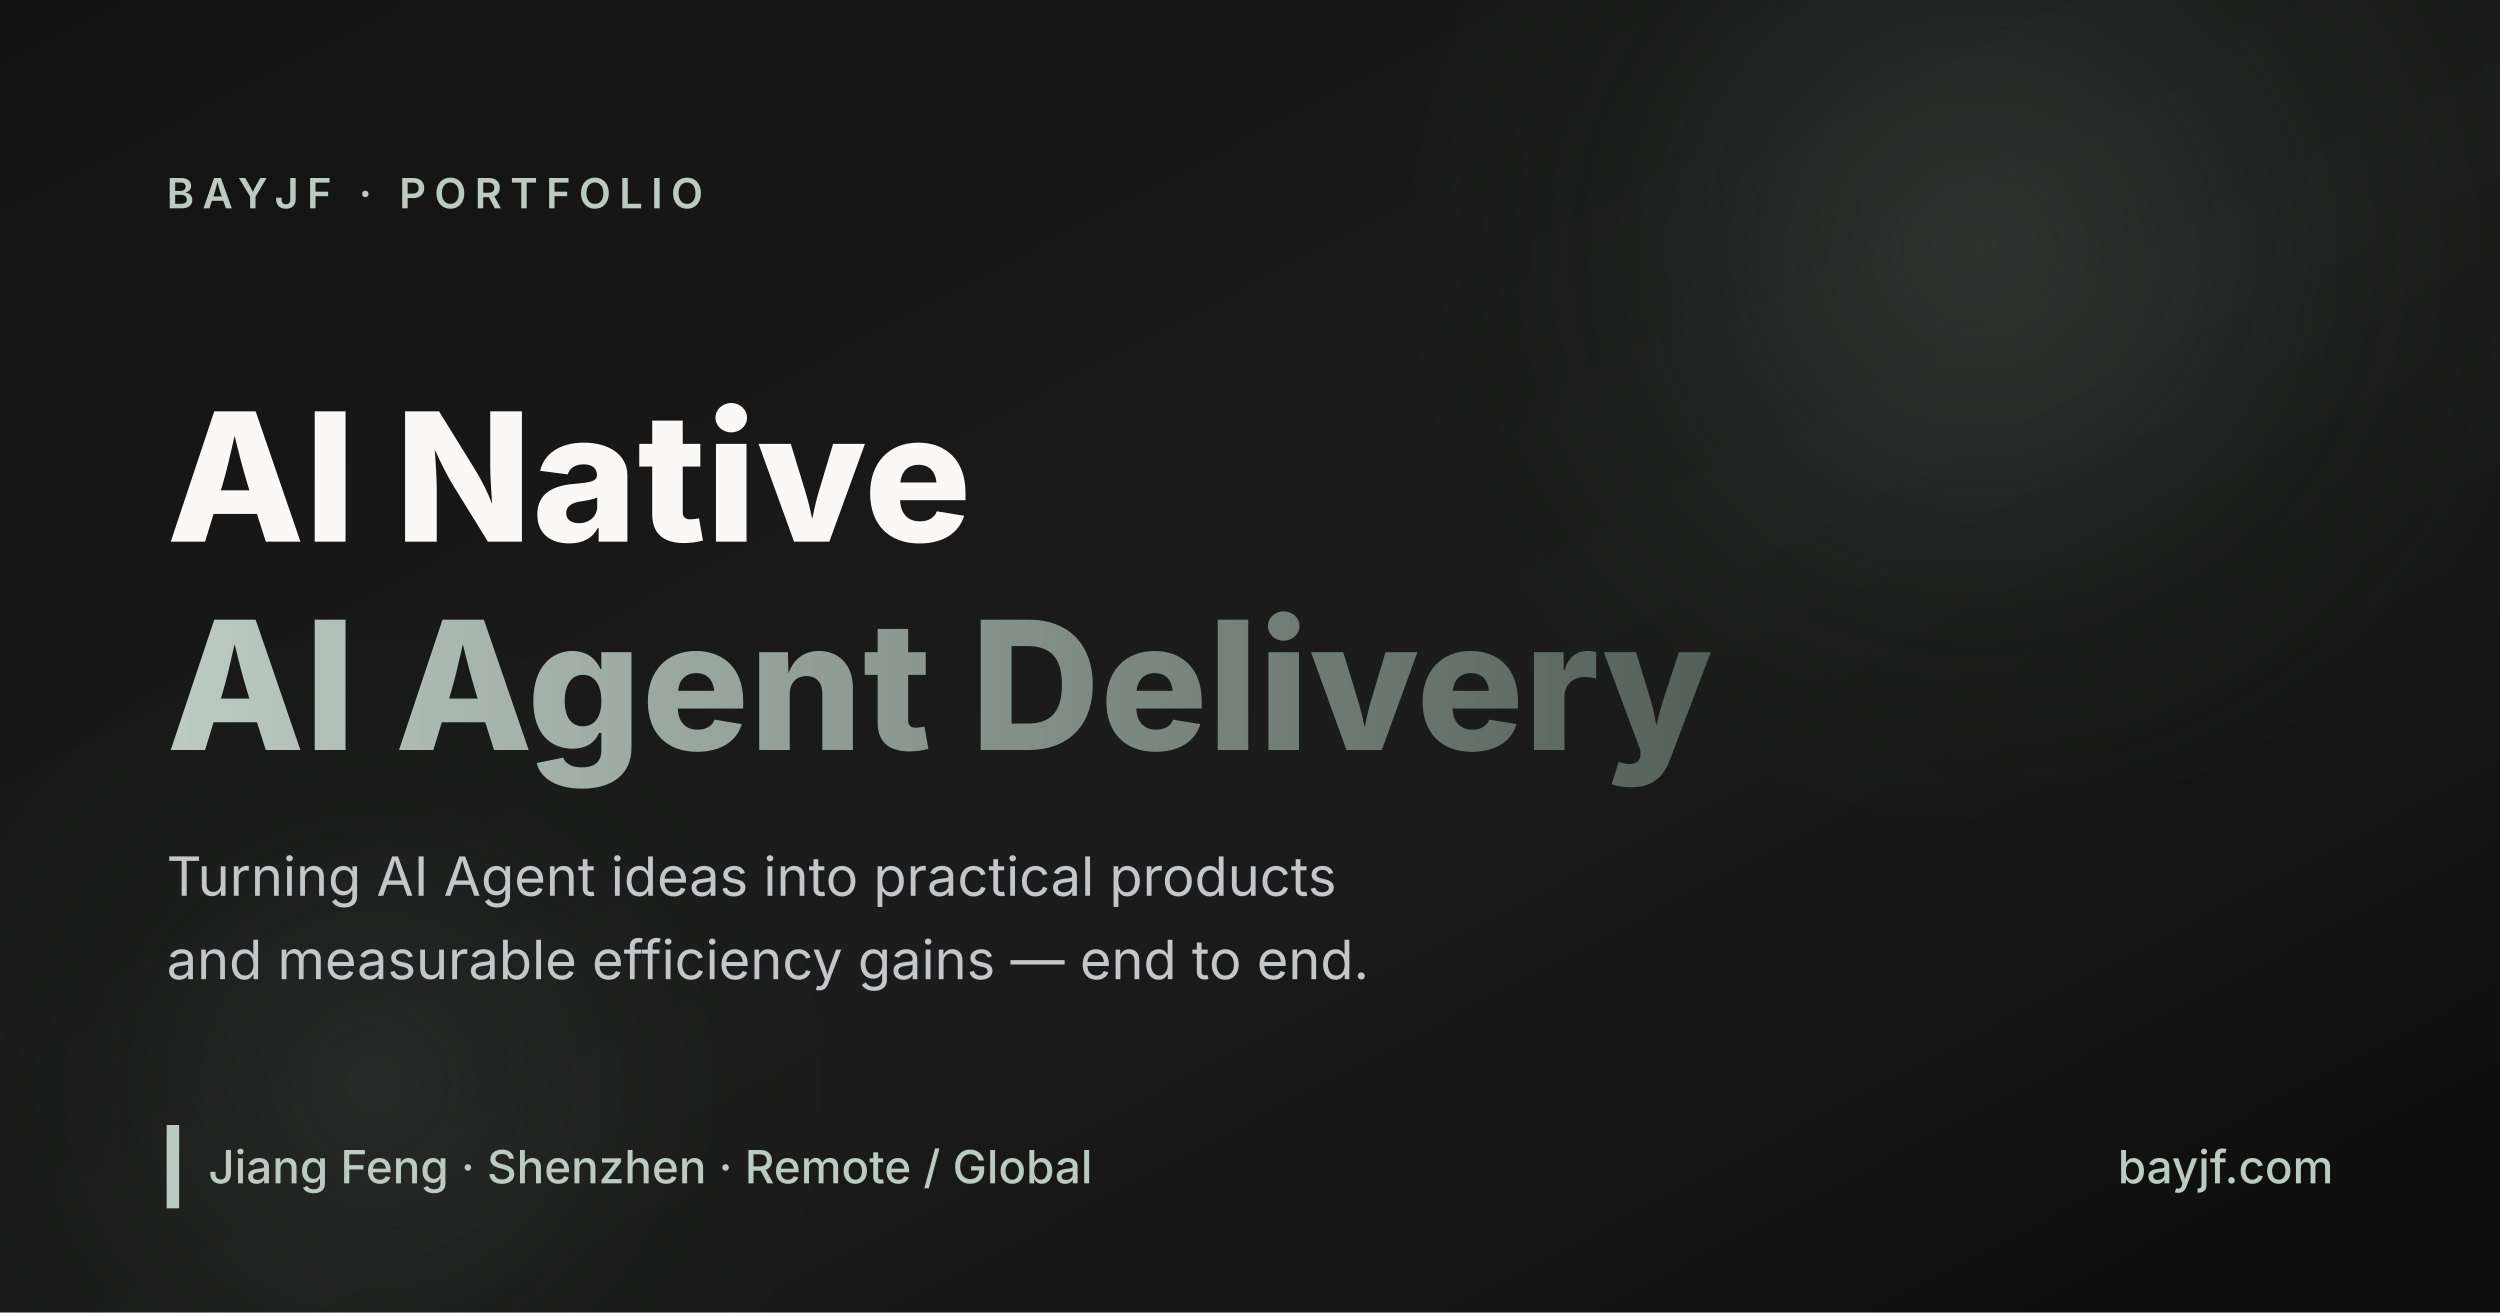
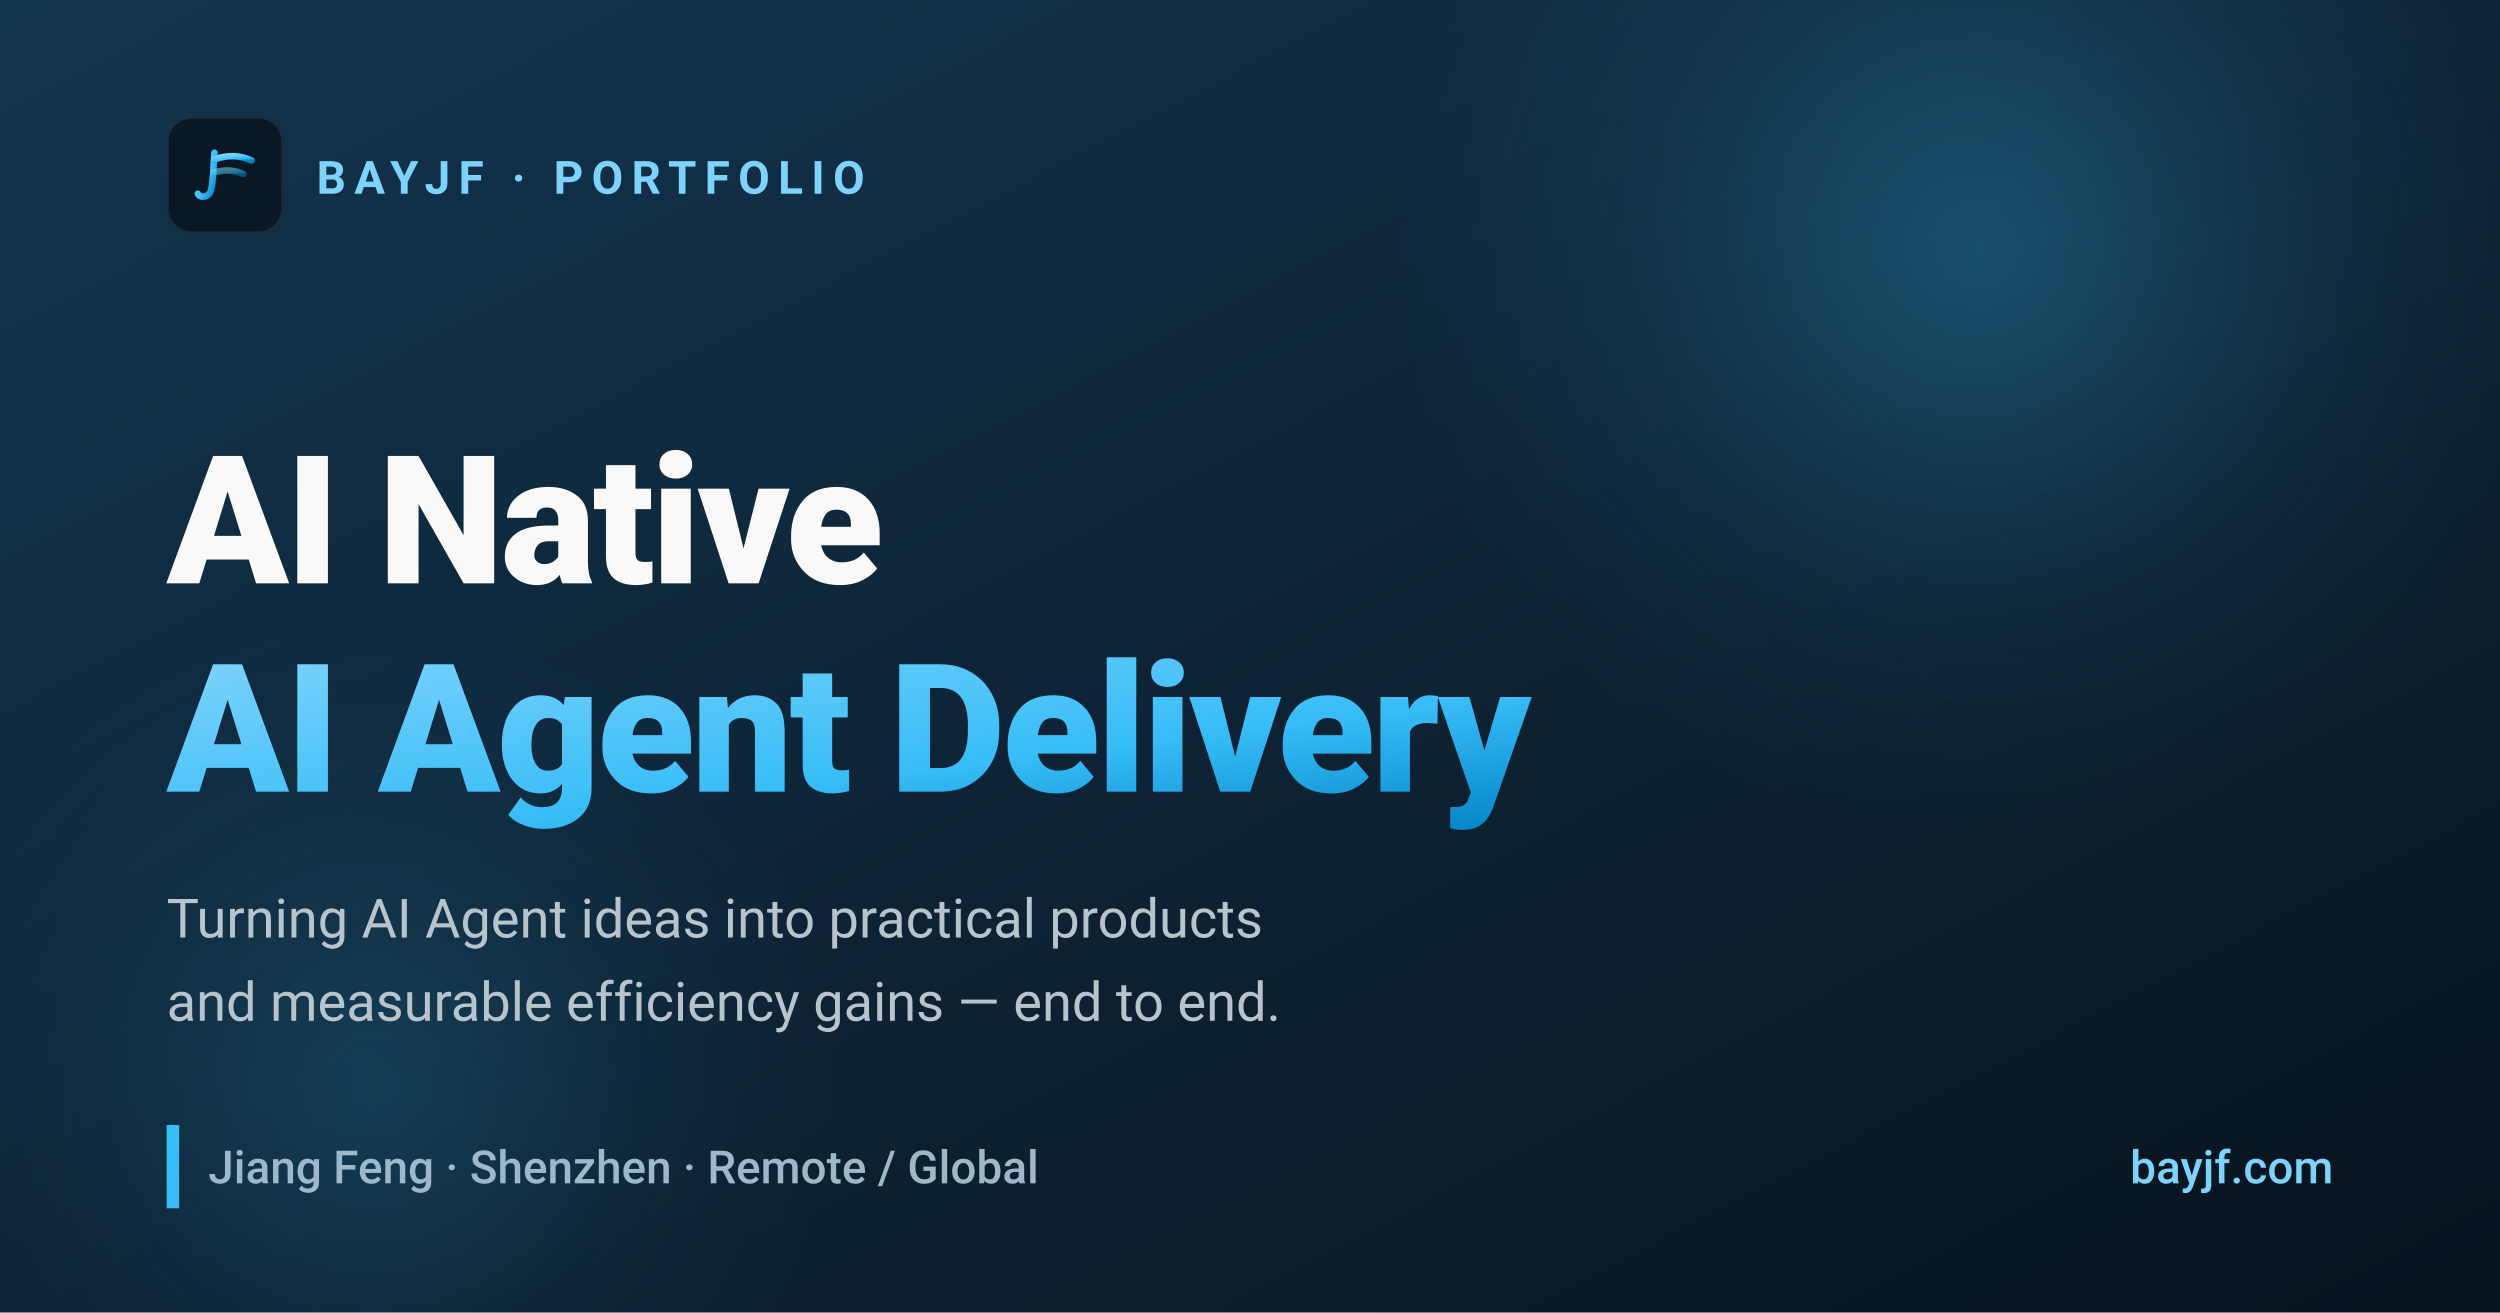
<svg xmlns="http://www.w3.org/2000/svg" width="1200" height="630" viewBox="0 0 1200 630" role="img" aria-label="BayJF — AI Native Developer · AI Agent Delivery">
  <defs>
    <linearGradient id="bg" x1="0" y1="0" x2="1" y2="1">
-       <stop offset="0%" stop-color="#121212" />
-       <stop offset="55%" stop-color="#1b1c1b" />
-       <stop offset="100%" stop-color="#0c0c0c" />
+       <stop offset="0%" stop-color="#12354f" />
+       <stop offset="55%" stop-color="#0d2233" />
+       <stop offset="100%" stop-color="#08131d" />
    </linearGradient>
-     <linearGradient id="accent" x1="0" y1="0" x2="1" y2="0">
-       <stop offset="0%" stop-color="#bbcac2" />
-       <stop offset="100%" stop-color="#54615b" />
+     <linearGradient id="bayInk" x1="0" y1="0" x2="1" y2="1">
+       <stop offset="0%" stop-color="#7dd3fc" />
+       <stop offset="60%" stop-color="#38bdf8" />
+       <stop offset="100%" stop-color="#0284c7" />
    </linearGradient>
    <radialGradient id="glow" cx="50%" cy="50%" r="50%">
-       <stop offset="0%" stop-color="#54615b" stop-opacity="0.35" />
-       <stop offset="60%" stop-color="#54615b" stop-opacity="0.08" />
-       <stop offset="100%" stop-color="#54615b" stop-opacity="0" />
+       <stop offset="0%" stop-color="#38bdf8" stop-opacity="0.28" />
+       <stop offset="60%" stop-color="#38bdf8" stop-opacity="0.07" />
+       <stop offset="100%" stop-color="#38bdf8" stop-opacity="0" />
    </radialGradient>
  </defs>
  <rect width="1200" height="630" fill="url(#bg)" />
  <circle cx="950" cy="120" r="280" fill="url(#glow)" />
  <circle cx="180" cy="520" r="220" fill="url(#glow)" opacity="0.6" />
-   <text x="80" y="100" font-family="Montserrat, Inter, sans-serif" font-size="20" font-weight="600" letter-spacing="4" fill="#bbcac2">BAYJF · PORTFOLIO</text>
-   <text x="80" y="260" font-family="Montserrat, Inter, sans-serif" font-size="86" font-weight="800" fill="#fbf9f7">AI Native</text>
-   <text x="80" y="360" font-family="Montserrat, Inter, sans-serif" font-size="86" font-weight="800" fill="url(#accent)">AI Agent Delivery</text>
-   <text x="80" y="430" font-family="Inter, sans-serif" font-size="26" font-weight="400" fill="#c4c7c7">Turning AI Agent ideas into practical products</text>
-   <text x="80" y="470" font-family="Inter, sans-serif" font-size="26" font-weight="400" fill="#c4c7c7">and measurable efficiency gains — end to end.</text>
-   <rect x="80" y="540" width="6" height="40" fill="#bbcac2" />
-   <text x="100" y="568" font-family="Inter, sans-serif" font-size="22" font-weight="500" fill="#bbcac2">Jiang Feng · Shenzhen · Remote / Global</text>
-   <text x="1120" y="568" text-anchor="end" font-family="Inter, sans-serif" font-size="22" font-weight="500" fill="#bbcac2">bayjf.com</text>
+   <g transform="translate(80, 56)">
+     <rect width="56" height="56" rx="12" fill="#0a1826" />
+     <rect x="0.5" y="0.5" width="55" height="55" rx="11.5" fill="none" stroke="#ffffff" stroke-opacity="0.08" />
+     <g transform="translate(10, 10) scale(1.125)" fill="none" stroke="url(#bayInk)" stroke-width="2.8" stroke-linecap="round">
+       <path d="M11.5 6.5 C 11 13, 11 19, 10 22.6 C 9.2 25.4, 5.6 26.2, 4.4 24" />
+       <path d="M11.3 9.5 C 16.5 7.3, 22.5 7.5, 27.3 9.8" />
+       <path d="M11.2 15 C 15.5 13.6, 20 13.8, 23.8 15.6" opacity="0.55" />
+     </g>
+     <text x="72" y="37" font-family="ui-sans-serif, system-ui, -apple-system, 'Segoe UI', Roboto, sans-serif" font-size="22" font-weight="600" letter-spacing="4" fill="#7dd3fc">BAYJF · PORTFOLIO</text>
+   </g>
+   <text x="80" y="280" font-family="ui-sans-serif, system-ui, -apple-system, 'Segoe UI', Roboto, sans-serif" font-size="86" font-weight="800" letter-spacing="-1.5" fill="#fbf9f7">AI Native</text>
+   <text x="80" y="380" font-family="ui-sans-serif, system-ui, -apple-system, 'Segoe UI', Roboto, sans-serif" font-size="86" font-weight="800" letter-spacing="-1.5" fill="url(#bayInk)">AI Agent Delivery</text>
+   <text x="80" y="450" font-family="ui-sans-serif, system-ui, -apple-system, 'Segoe UI', Roboto, sans-serif" font-size="26" font-weight="400" fill="#b8c4cc">Turning AI Agent ideas into practical products</text>
+   <text x="80" y="490" font-family="ui-sans-serif, system-ui, -apple-system, 'Segoe UI', Roboto, sans-serif" font-size="26" font-weight="400" fill="#b8c4cc">and measurable efficiency gains — end to end.</text>
+   <rect x="80" y="540" width="6" height="40" fill="#38bdf8" />
+   <text x="100" y="568" font-family="ui-sans-serif, system-ui, -apple-system, 'Segoe UI', Roboto, sans-serif" font-size="22" font-weight="500" fill="#9db9c9">Jiang Feng · Shenzhen · Remote / Global</text>
+   <text x="1120" y="568" text-anchor="end" font-family="ui-sans-serif, system-ui, -apple-system, 'Segoe UI', Roboto, sans-serif" font-size="22" font-weight="500" fill="#7dd3fc">bayjf.com</text>
</svg>
